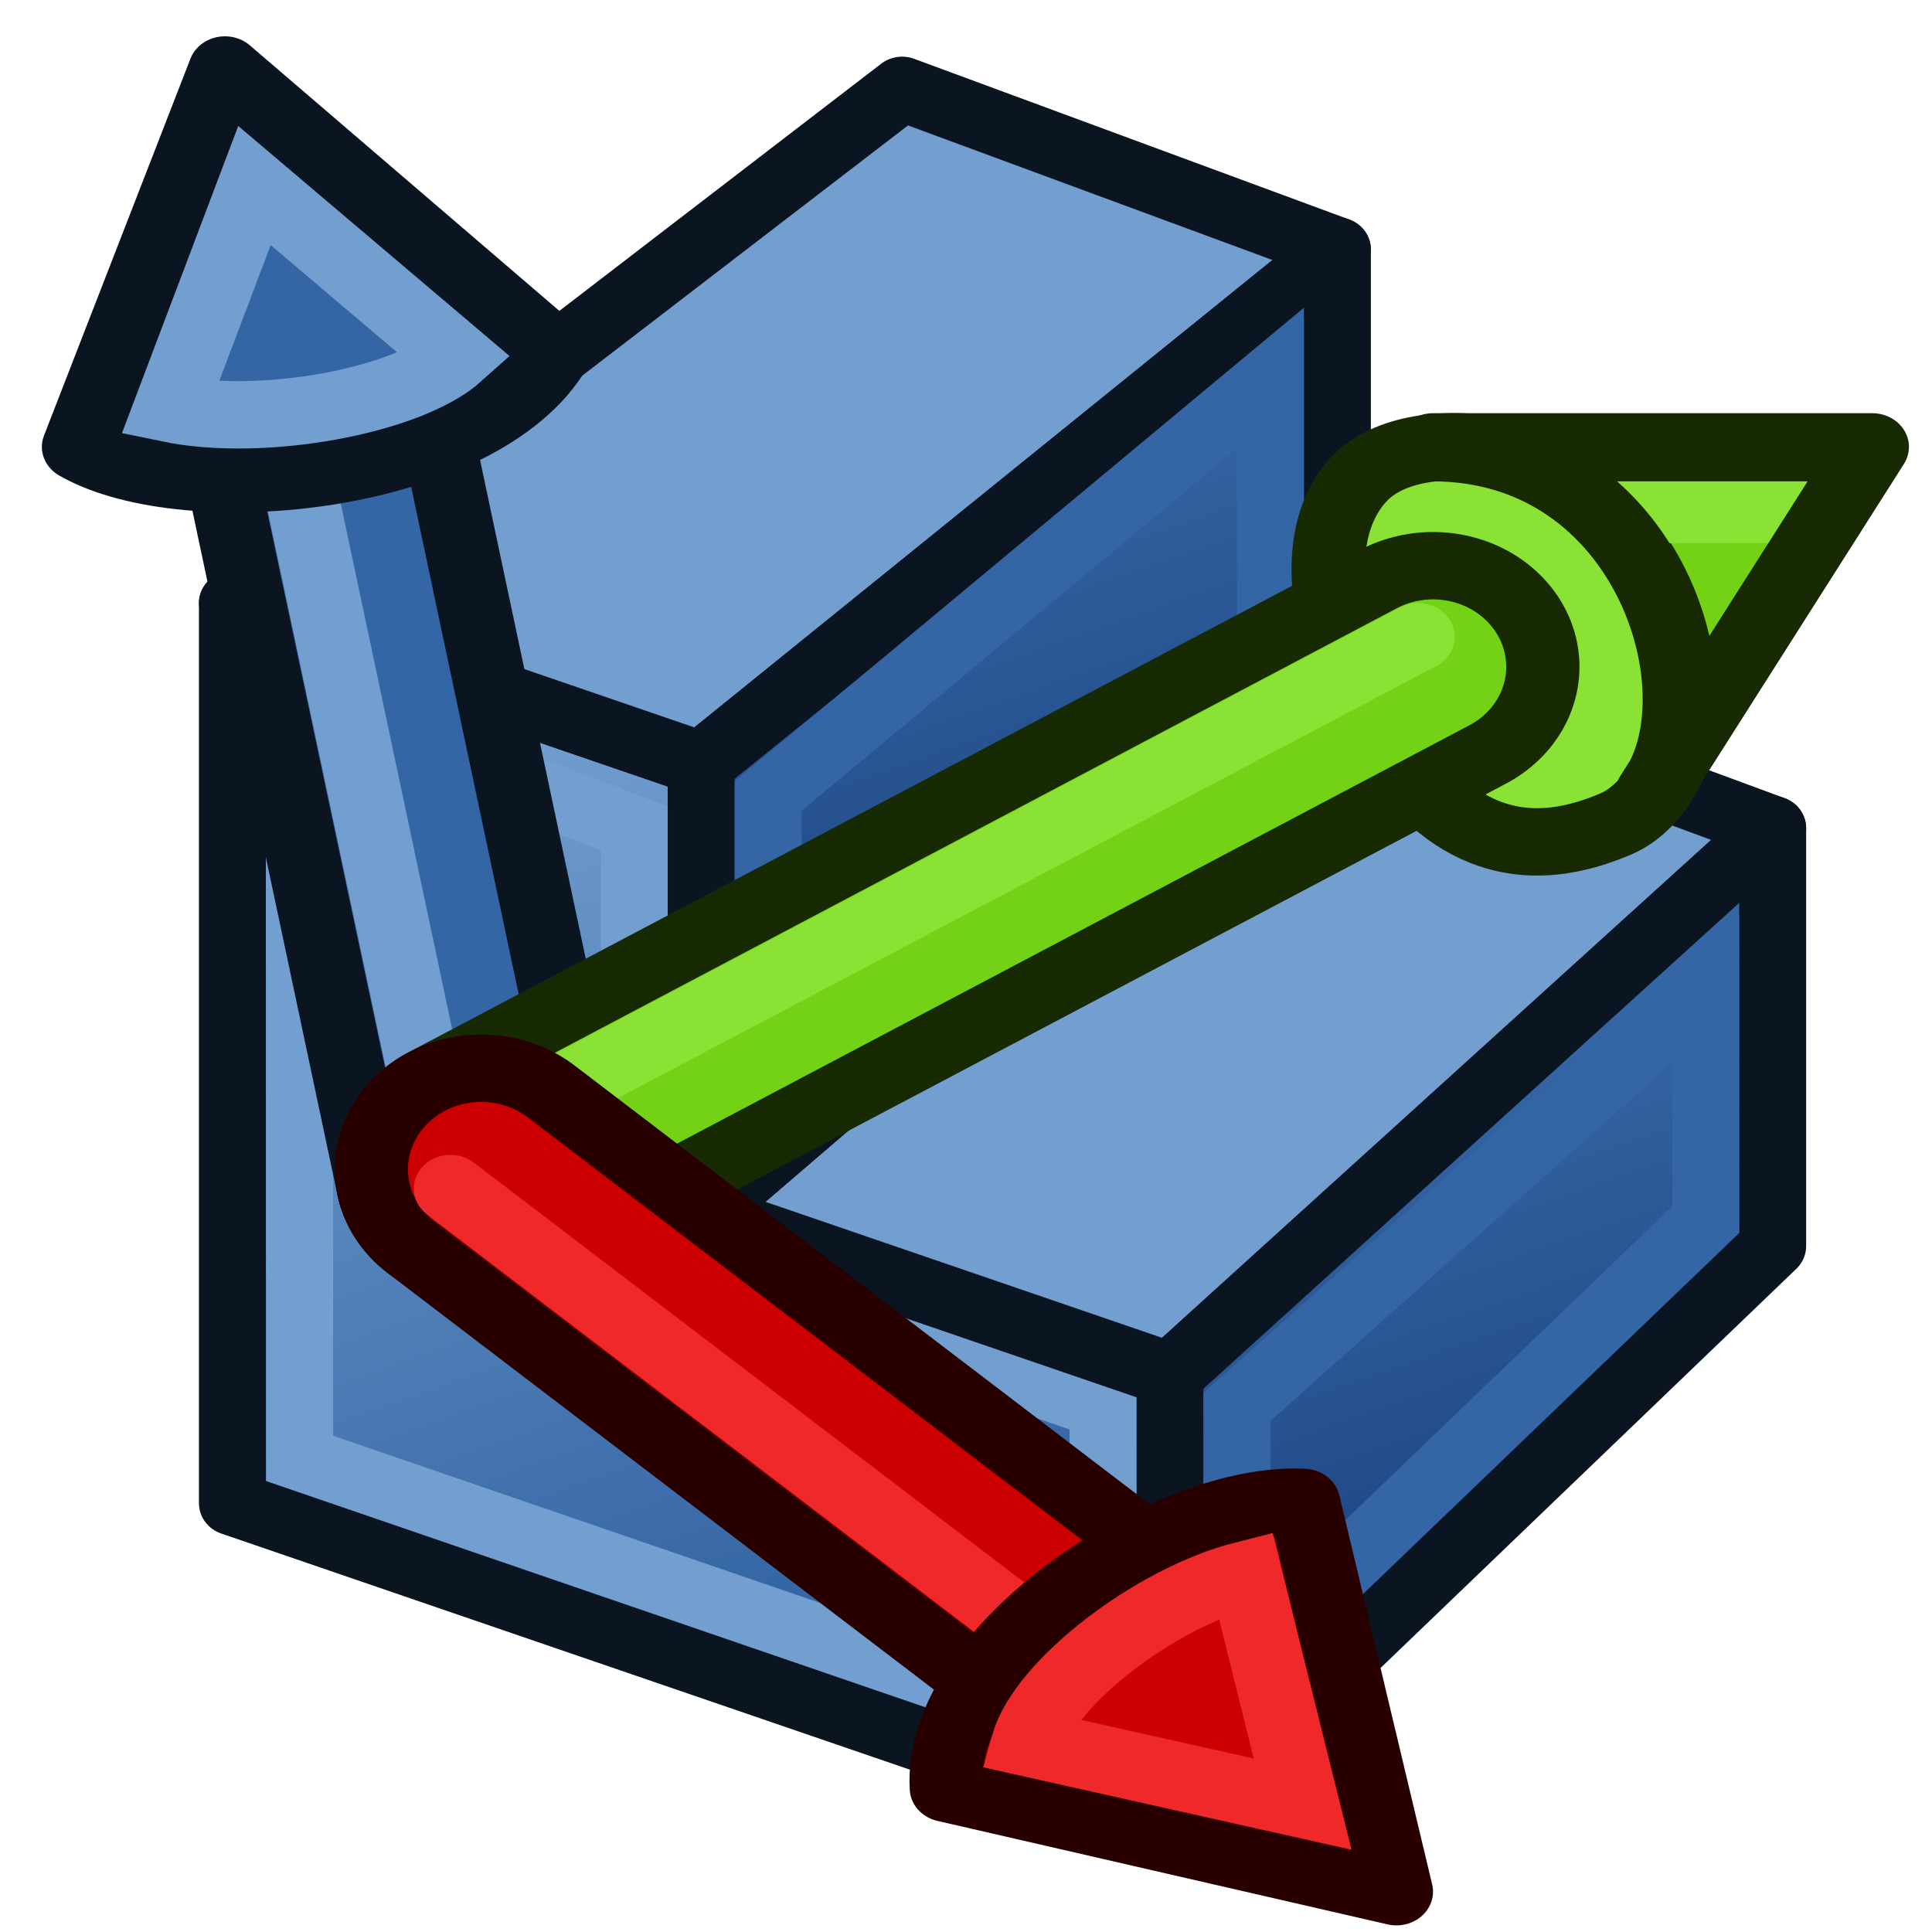
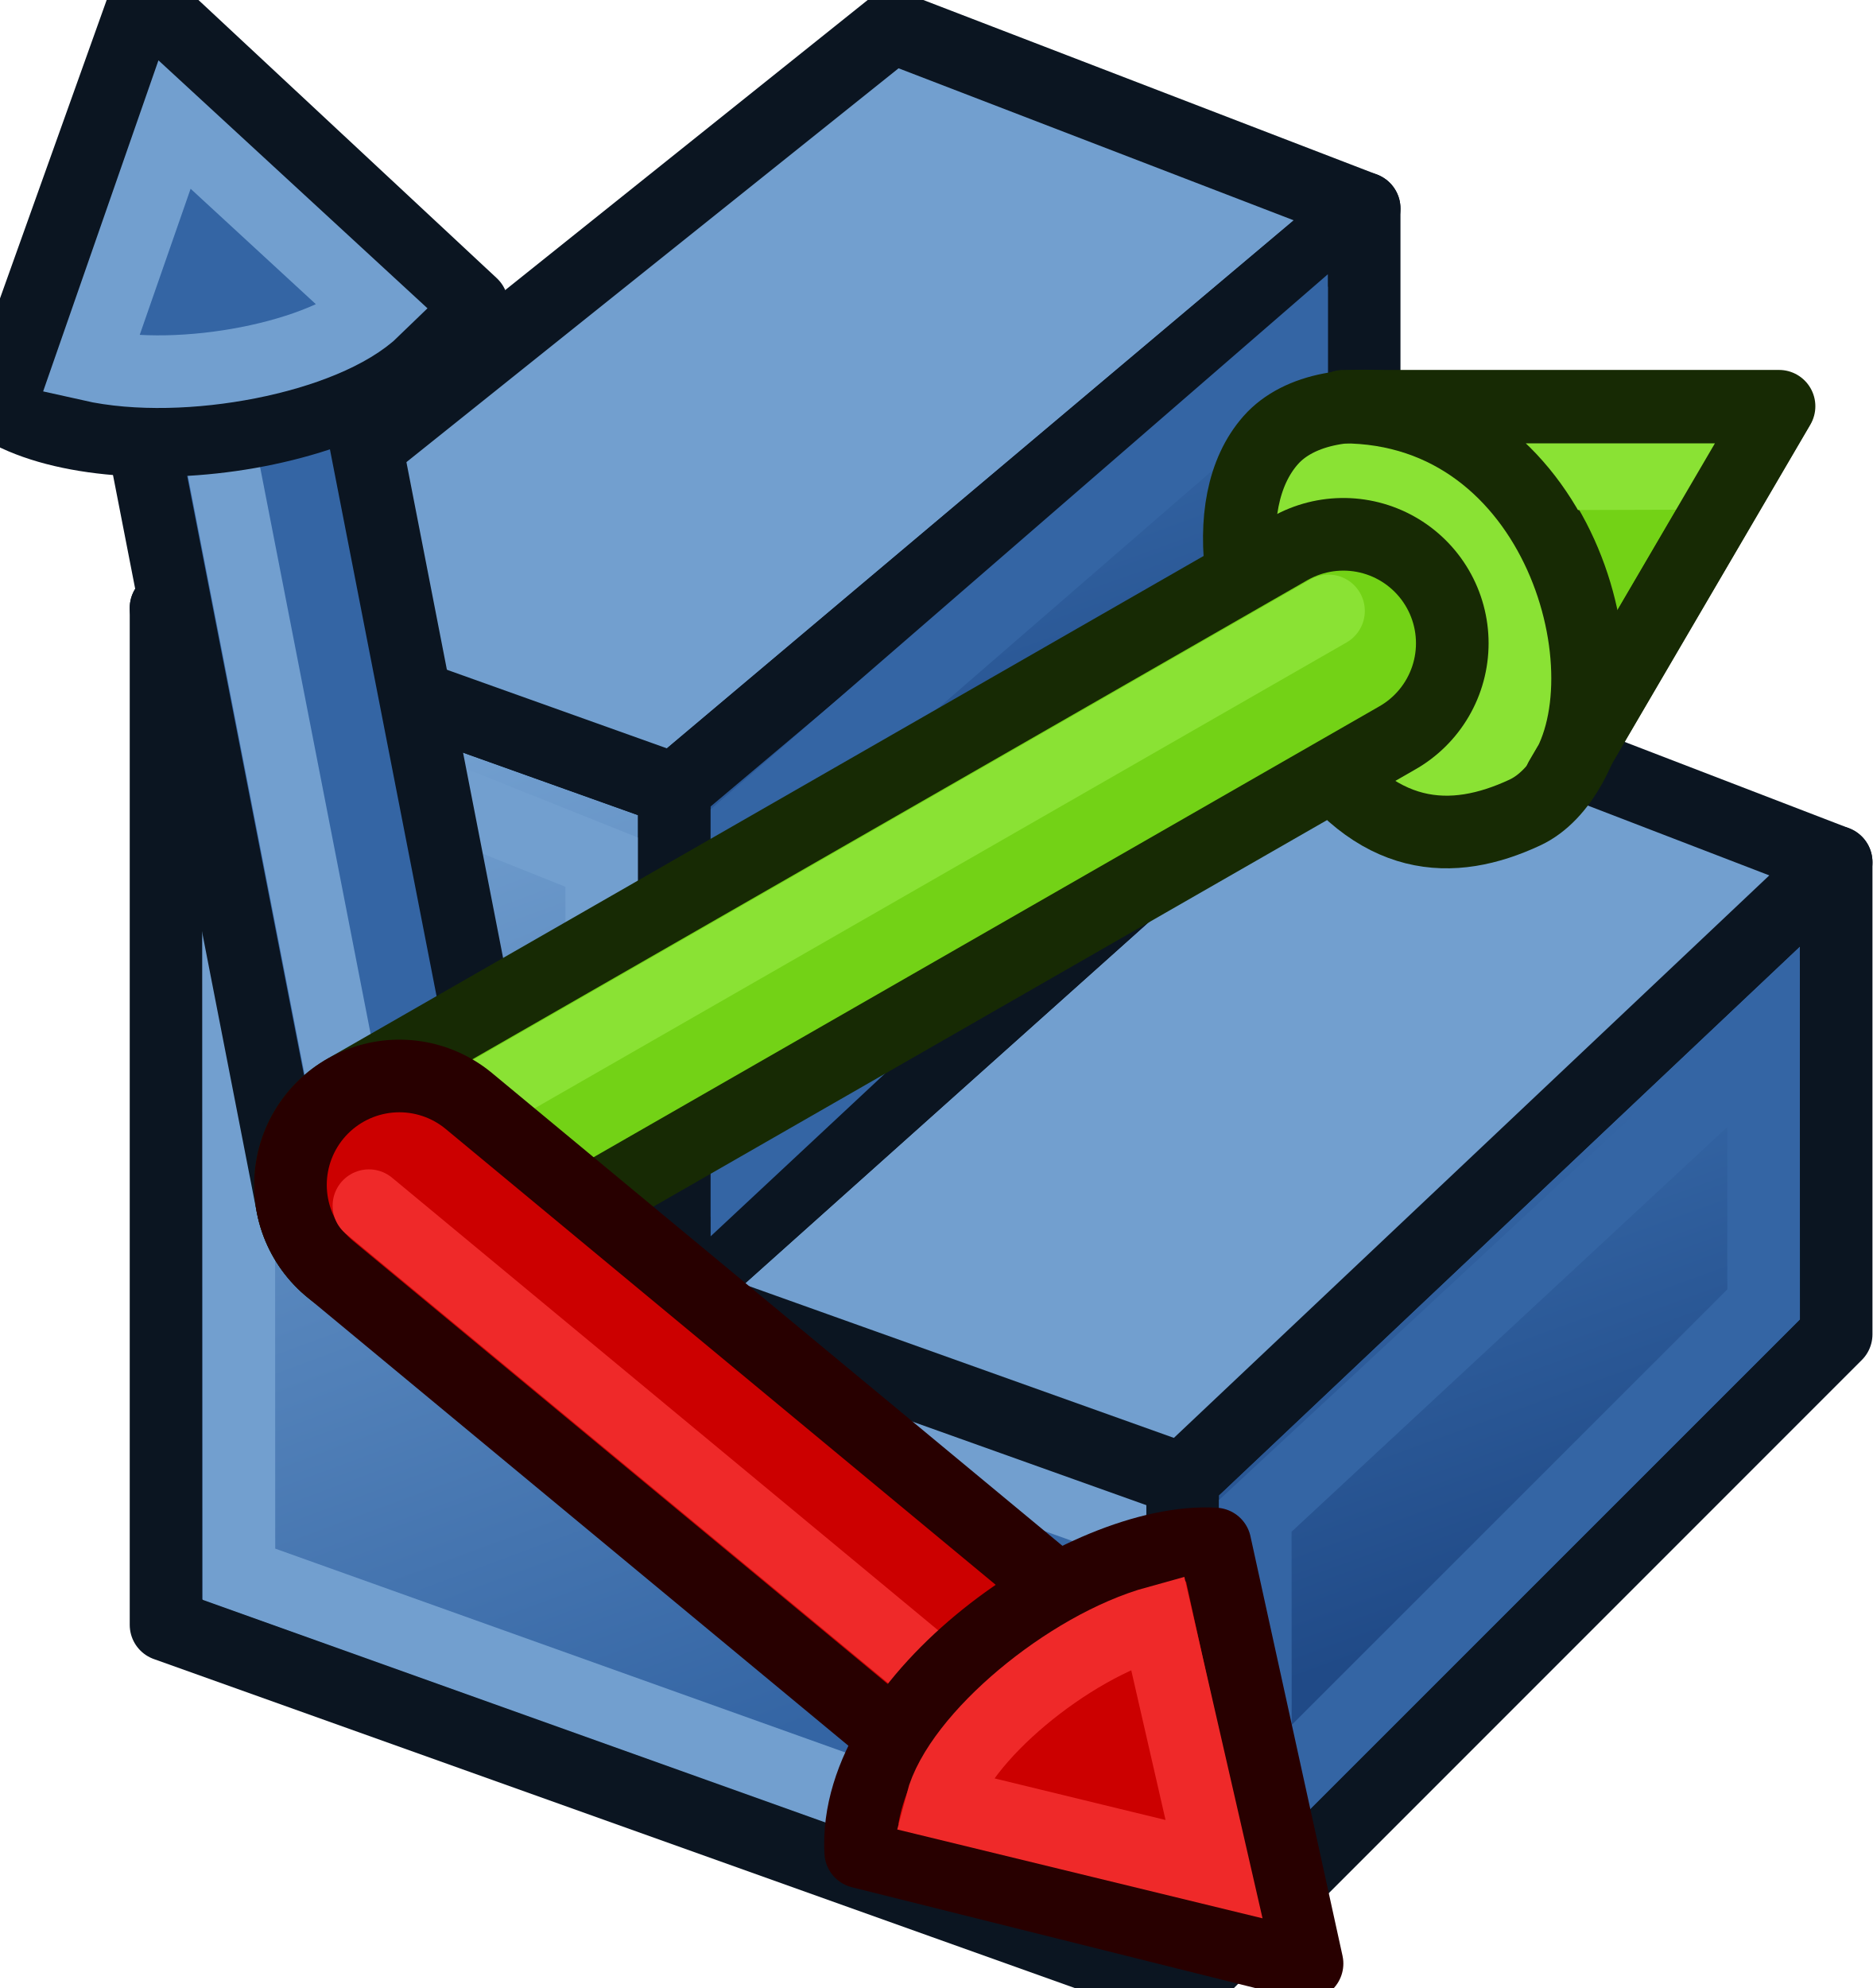
- <svg xmlns="http://www.w3.org/2000/svg" xmlns:xlink="http://www.w3.org/1999/xlink" viewBox="115.239 67.004 48 48" version="1.1" id="svg114" width="48" height="48">
-   <defs id="defs69">
+ <svg xmlns="http://www.w3.org/2000/svg" xmlns:xlink="http://www.w3.org/1999/xlink" viewBox="115.239 67.004 51.573 54.741">
+   <defs>
    <linearGradient id="linearGradient69056" gradientUnits="userSpaceOnUse" gradientTransform="translate(-1.243533,-2.588112)" x1="27.244" y1="54.588" x2="17.244" y2="27.588" xlink:href="#linearGradient4383" />
    <linearGradient id="linearGradient4383">
      <stop style="stop-color:#3465a4;stop-opacity:1" offset="0" id="stop4385" />
      <stop style="stop-color:#729fcf;stop-opacity:1" offset="1" id="stop4387" />
    </linearGradient>
    <linearGradient id="linearGradient4399" x1="48.714" y1="45.586" x2="44.714" y2="34.586" gradientUnits="userSpaceOnUse" gradientTransform="translate(1.285649,1.414214)" xlink:href="#linearGradient4393" />
    <linearGradient id="linearGradient4393">
      <stop style="stop-color:#204a87;stop-opacity:1" offset="0" id="stop4395" />
      <stop style="stop-color:#3465a4;stop-opacity:1" offset="1" id="stop4397" />
    </linearGradient>
    <linearGradient id="linearGradient69042" gradientUnits="userSpaceOnUse" gradientTransform="translate(-12.71435,-17.58579)" x1="48.714" y1="45.586" x2="44.714" y2="34.586" xlink:href="#linearGradient4393" />
  </defs>
-   <g id="layer1" transform="matrix(0.8318857,0,0,0.7986554,113.5267,65.21725)">
-     <path style="fill:url(#linearGradient69056);fill-opacity:1;fill-rule:nonzero;stroke:#0b1521;stroke-width:2;stroke-linejoin:round;stroke-miterlimit:4;stroke-dasharray:none" d="M 9,49 V 21 l 14,5 v 14 l 14,5 v 14 z" id="path4381" />
-     <path style="fill:url(#linearGradient4399);fill-opacity:1;fill-rule:nonzero;stroke:#0b1521;stroke-width:2;stroke-linejoin:round;stroke-miterlimit:4;stroke-dasharray:none" d="M 37,59 V 45 L 55,28 v 13 z" id="path4391" />
+   <g id="layer1" transform="matrix(1, 0, 0, 1, 110.8121, 62.74521)">
+     <path style="fill:url(#linearGradient69056);fill-opacity:1;fill-rule:nonzero;stroke:#0b1521;stroke-width:2;stroke-linejoin:round;stroke-miterlimit:4;stroke-dasharray:none" d="m 9,49 0,-28 14,5 0,14 14,5 0,14 z" id="path4381" />
+     <path style="fill:url(#linearGradient4399);fill-opacity:1;fill-rule:nonzero;stroke:#0b1521;stroke-width:2;stroke-linejoin:round;stroke-miterlimit:4;stroke-dasharray:none" d="M 37,59 37,45 55,28 55,41 Z" id="path4391" />
    <path style="fill:#729fcf;fill-opacity:1;fill-rule:nonzero;stroke:#0b1521;stroke-width:2;stroke-linejoin:round;stroke-miterlimit:4;stroke-dasharray:none" d="M 9,21 29,5 42,10 23,26 Z" id="path4403" />
-     <path style="fill:none;stroke:#729fcf;stroke-width:2;stroke-linejoin:miter;stroke-miterlimit:4;stroke-dasharray:none" d="M 11.008,47.606 11,24 21,28 v 13 l 14,5 0.008,10.185 z" id="path4381-7" />
+     <path style="fill:none;stroke:#729fcf;stroke-width:2;stroke-linejoin:miter;stroke-miterlimit:4;stroke-dasharray:none" d="M 11.008,47.606 11,24 l 10,4 0,13 14,5 0.008,10.185 z" id="path4381-7" />
    <path style="fill:none;stroke:#3465a4;stroke-width:2;stroke-linejoin:miter;stroke-miterlimit:4;stroke-dasharray:none" d="M 39.005,54.168 39,46 53,33 l 0.002,7.177 z" id="path4391-0" />
    <path id="path69038" d="M 23,40 42,23 55,28 37,45 Z" style="fill:#729fcf;fill-opacity:1;fill-rule:nonzero;stroke:#0b1521;stroke-width:2;stroke-linejoin:round;stroke-miterlimit:4;stroke-dasharray:none" />
-     <path id="path69040" d="M 23,40 V 26 L 42,10 v 13 z" style="fill:url(#linearGradient69042);fill-opacity:1;fill-rule:nonzero;stroke:#0b1521;stroke-width:2;stroke-linejoin:round;stroke-miterlimit:4;stroke-dasharray:none" />
-     <path id="path69044" d="M 25,36 V 27 L 40,14 v 8 z" style="fill:none;stroke:#3465a4;stroke-width:2;stroke-linejoin:miter;stroke-miterlimit:4;stroke-dasharray:none" />
+     <path id="path69040" d="M 23,40 23,26 42,10 42,23 Z" style="fill:url(#linearGradient69042);fill-opacity:1;fill-rule:nonzero;stroke:#0b1521;stroke-width:2;stroke-linejoin:round;stroke-miterlimit:4;stroke-dasharray:none" />
+     <path id="path69044" d="m 25,36 0,-9 15,-13 0,8 z" style="fill:none;stroke:#3465a4;stroke-width:2;stroke-linejoin:miter;stroke-miterlimit:4;stroke-dasharray:none" />
  </g>
-   <g id="g-1" style="display:none;opacity:0.588" transform="translate(110.8121,62.74521)">
-     <path id="path-1" d="M 9,35 V 49" style="fill:#ef2929;fill-rule:evenodd;stroke:#ef2929;stroke-width:1px;stroke-linecap:butt;stroke-linejoin:miter;stroke-opacity:1" />
+   <g id="g-1" style="display:none;opacity:0.588" transform="matrix(1, 0, 0, 1, 110.8121, 62.74521)">
+     <path id="path-1" d="M 9,35 9,49" style="fill:#ef2929;fill-rule:evenodd;stroke:#ef2929;stroke-width:1px;stroke-linecap:butt;stroke-linejoin:miter;stroke-opacity:1" />
    <path id="path-2" d="M 9,35 37,45" style="fill:#ef2929;fill-rule:evenodd;stroke:#ef2929;stroke-width:1px;stroke-linecap:butt;stroke-linejoin:miter;stroke-opacity:1" />
-     <path style="fill:#ef2929;fill-rule:evenodd;stroke:#ef2929;stroke-width:1px;stroke-linecap:butt;stroke-linejoin:miter;stroke-opacity:1" d="M 55,28 V 41" id="path-3" />
+     <path style="fill:#ef2929;fill-rule:evenodd;stroke:#ef2929;stroke-width:1px;stroke-linecap:butt;stroke-linejoin:miter;stroke-opacity:1" d="m 55,28 0,13" id="path-3" />
    <path style="fill:#ef2929;fill-rule:evenodd;stroke:#ef2929;stroke-width:1px;stroke-linecap:butt;stroke-linejoin:miter;stroke-opacity:1" d="M 37,45 55,28" id="path-4" />
-     <path id="path-5" d="M 23,40 V 26" style="fill:#ef2929;fill-rule:evenodd;stroke:#ef2929;stroke-width:1px;stroke-linecap:butt;stroke-linejoin:miter;stroke-opacity:1" />
+     <path id="path-5" d="M 23,40 23,26" style="fill:#ef2929;fill-rule:evenodd;stroke:#ef2929;stroke-width:1px;stroke-linecap:butt;stroke-linejoin:miter;stroke-opacity:1" />
    <path id="path-6" d="m 29,5 13,5" style="fill:#ef2929;fill-rule:evenodd;stroke:#ef2929;stroke-width:1px;stroke-linecap:butt;stroke-linejoin:miter;stroke-opacity:1" />
    <path style="fill:#ef2929;fill-rule:evenodd;stroke:#ef2929;stroke-width:1px;stroke-linecap:butt;stroke-linejoin:miter;stroke-opacity:1" d="M 23,26 42,10" id="path-7" />
    <path style="fill:#ef2929;fill-rule:evenodd;stroke:#ef2929;stroke-width:1px;stroke-linecap:butt;stroke-linejoin:miter;stroke-opacity:1" d="M 19,13 29,5" id="path-8" />
    <path style="fill:#ef2929;fill-rule:evenodd;stroke:#ef2929;stroke-width:1px;stroke-linecap:butt;stroke-linejoin:miter;stroke-opacity:1" d="m 55,15 -9,8" id="path-9" />
-     <path id="path-10" d="M 42,23 V 10" style="fill:#ef2929;fill-rule:evenodd;stroke:#ef2929;stroke-width:1px;stroke-linecap:butt;stroke-linejoin:miter;stroke-opacity:1" />
+     <path id="path-10" d="M 42,23 42,10" style="fill:#ef2929;fill-rule:evenodd;stroke:#ef2929;stroke-width:1px;stroke-linecap:butt;stroke-linejoin:miter;stroke-opacity:1" />
    <path style="fill:#ef2929;fill-rule:evenodd;stroke:#ef2929;stroke-width:1px;stroke-linecap:butt;stroke-linejoin:miter;stroke-opacity:1" d="m 42,23 14,5" id="path-11" />
    <path id="path-12" d="M 23,40 42,23" style="fill:#ef2929;fill-rule:evenodd;stroke:#ef2929;stroke-width:1px;stroke-linecap:butt;stroke-linejoin:miter;stroke-opacity:1" />
  </g>
-   <g id="g-2" transform="matrix(0.9095484,0,0,0.8370925,215.8429,145.9753)">
-     <g id="g6846" transform="translate(-111.465,-99.1242)">
+   <g id="g-2" transform="matrix(1, 0, 0, 1, 223.7041, 159.2666)">
+     <g id="g6846" transform="matrix(1, 0, 0, 1, -111.465, -99.1242)">
      <path id="path6514" d="m 46,20.845 c 1.887,2.855 1,7.458 -1,8.39 -2,0.932 -4.113,0.871 -6,-1.983 -1.887,-2.855 -2.557,-6.511 -1,-8.271 1.557,-1.76 6.113,-0.991 8,1.864 z" style="fill:#8ae234;fill-opacity:1;stroke:#172a04;stroke-width:2;stroke-linecap:round;stroke-linejoin:round;stroke-miterlimit:32.2;stroke-opacity:1" />
      <path id="path6419" d="m 10,18.98 4,20.508" style="fill:none;stroke:#0b1521;stroke-width:8;stroke-linecap:round;stroke-linejoin:miter;stroke-opacity:1" />
      <path id="path6419-6" d="m 10,18.98 4,20.508" style="fill:none;stroke:#3465a4;stroke-width:4;stroke-linecap:round;stroke-linejoin:miter;stroke-opacity:1" />
      <path id="path6419-6-2" d="m 9,18.98 4,20.508" style="fill:none;stroke:#729fcf;stroke-width:2;stroke-linecap:round;stroke-linejoin:miter;stroke-opacity:1" />
      <path id="path6475-3-5" d="m 46,28.302 c 2,-2.797 0,-10.254 -6,-10.254 l 12,1e-6 z" style="fill:#73d216;stroke:#172a04;stroke-width:2;stroke-linecap:round;stroke-linejoin:round;stroke-miterlimit:32.2;stroke-opacity:1" />
      <path id="path6571" d="m 44,19.913 6.955,-0.021" style="fill:none;stroke:#8ae234;stroke-width:2;stroke-linecap:butt;stroke-linejoin:miter;stroke-opacity:1" />
      <path id="path6475-3-5-1" d="m 45.977,28.324 c 2,-2.797 0,-10.254 -6,-10.254 l 12,1e-6 z" style="fill:none;stroke:#172a04;stroke-width:2;stroke-linecap:round;stroke-linejoin:round;stroke-miterlimit:32.2;stroke-opacity:1" />
      <path id="path6397-3" d="M 14,39.489 40,24.574" style="fill:none;stroke:#172a04;stroke-width:8;stroke-linecap:round;stroke-linejoin:miter;stroke-opacity:1" />
      <path id="path6397-3-7" d="M 14,39.489 40,24.574" style="fill:none;stroke:#73d216;stroke-width:4;stroke-linecap:round;stroke-linejoin:miter;stroke-opacity:1" />
      <path id="path6397-3-7-7" d="m 13.591,38.599 26,-14.915" style="fill:none;stroke:#8ae234;stroke-width:2;stroke-linecap:round;stroke-linejoin:miter;stroke-opacity:1" />
      <path id="path6397" d="M 14,39.489 32,54.404" style="fill:none;stroke:#280000;stroke-width:8;stroke-linecap:round;stroke-linejoin:miter;stroke-opacity:1" />
      <path id="path6397-5" d="M 14,39.489 32,54.404" style="fill:none;stroke:#cc0000;stroke-width:4;stroke-linecap:round;stroke-linejoin:miter;stroke-opacity:1" />
      <path id="path6397-5-0" d="m 13.161,40.061 18,14.915" style="fill:none;stroke:#ef2929;stroke-width:2;stroke-linecap:round;stroke-linejoin:miter;stroke-opacity:1" />
-       <path id="path6475" d="M 16,15.252 C 13.933,19.025 6,19.913 3,18.048 L 7,6.862 Z" style="fill:#3465a4;stroke:#0b1521;stroke-width:2;stroke-linecap:round;stroke-linejoin:round;stroke-miterlimit:32.2;stroke-opacity:1" />
-       <path id="path6475-6" d="M 13.321,15.372 C 11.967,16.693 8.008,17.475 5.501,16.91 L 7.807,10.291 Z" style="fill:none;stroke:#729fcf;stroke-width:2;stroke-linecap:round;stroke-linejoin:miter;stroke-miterlimit:32.2;stroke-opacity:1" />
-       <path id="path6475-3" d="m 26.706,57.858 c -0.233,-4.231 6.16,-8.697 9.758,-8.481 L 39,60.929 Z" style="fill:#cc0000;stroke:#280000;stroke-width:2;stroke-linecap:round;stroke-linejoin:round;stroke-miterlimit:32.2;stroke-opacity:1" />
+       <path id="path6475" d="M 16,15.252 C 13.933,19.025 6,19.913 3,18.048 L 7,6.862 z" style="fill:#3465a4;stroke:#0b1521;stroke-width:2;stroke-linecap:round;stroke-linejoin:round;stroke-miterlimit:32.2;stroke-opacity:1" />
+       <path id="path6475-6" d="M 13.321,15.372 C 11.967,16.693 8.008,17.475 5.501,16.91 L 7.807,10.291 z" style="fill:none;stroke:#729fcf;stroke-width:2;stroke-linecap:round;stroke-linejoin:miter;stroke-miterlimit:32.2;stroke-opacity:1" />
+       <path id="path6475-3" d="m 26.706,57.858 c -0.233,-4.231 6.16,-8.697 9.758,-8.481 L 39,60.929 z" style="fill:#cc0000;stroke:#280000;stroke-width:2;stroke-linecap:round;stroke-linejoin:round;stroke-miterlimit:32.2;stroke-opacity:1" />
      <path id="path6475-6-2" d="m 28.936,56.506 c 0.463,-1.776 3.469,-4.301 5.943,-4.982 l 1.559,6.806 z" style="fill:none;stroke:#ef2929;stroke-width:2;stroke-linecap:round;stroke-linejoin:miter;stroke-miterlimit:32.2;stroke-opacity:1" />
    </g>
    <g transform="matrix(-0.1374825,-0.4418012,0.4418012,-0.1374825,38.21305,58.76903)" id="g6846-8">
      <g transform="matrix(-0.6144634,0.1054804,-0.1054804,-0.6144634,123.1243,29.60963)" id="g6988-3" />
    </g>
  </g>
</svg>
